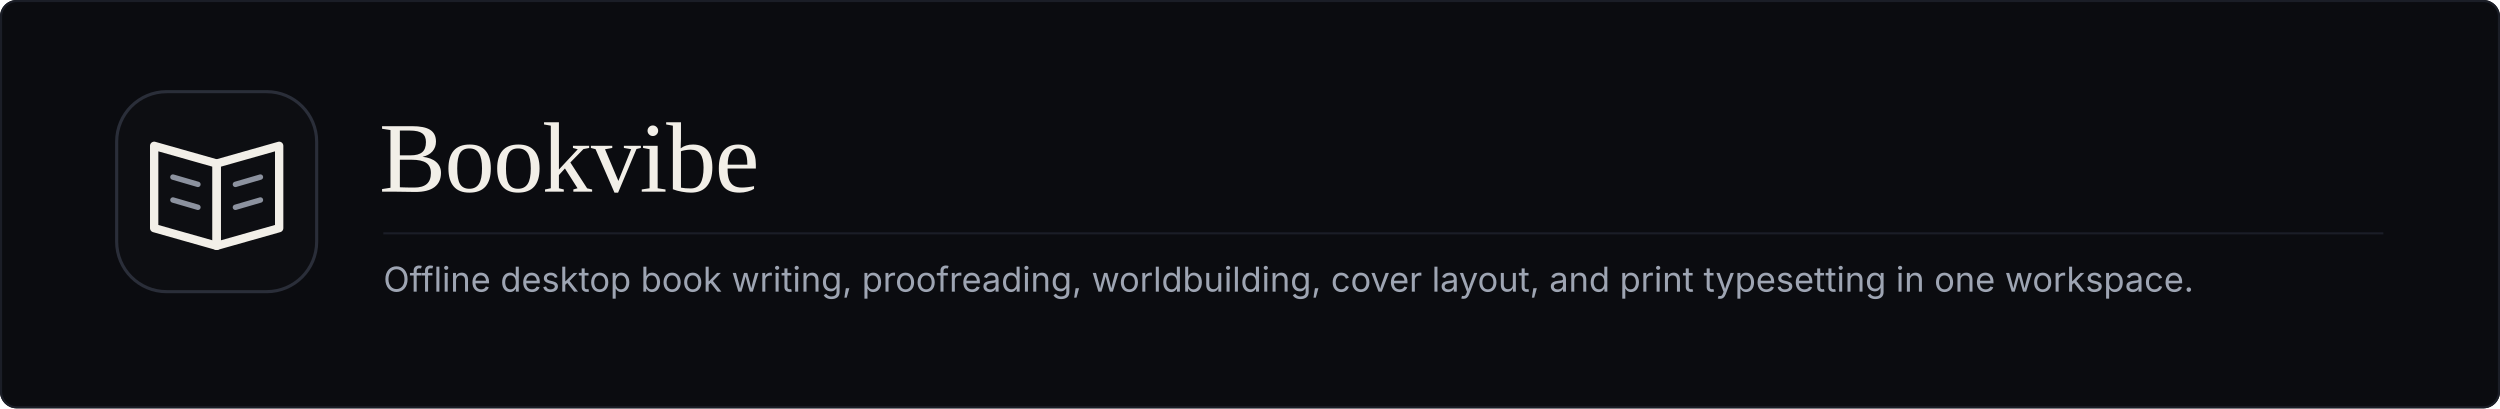
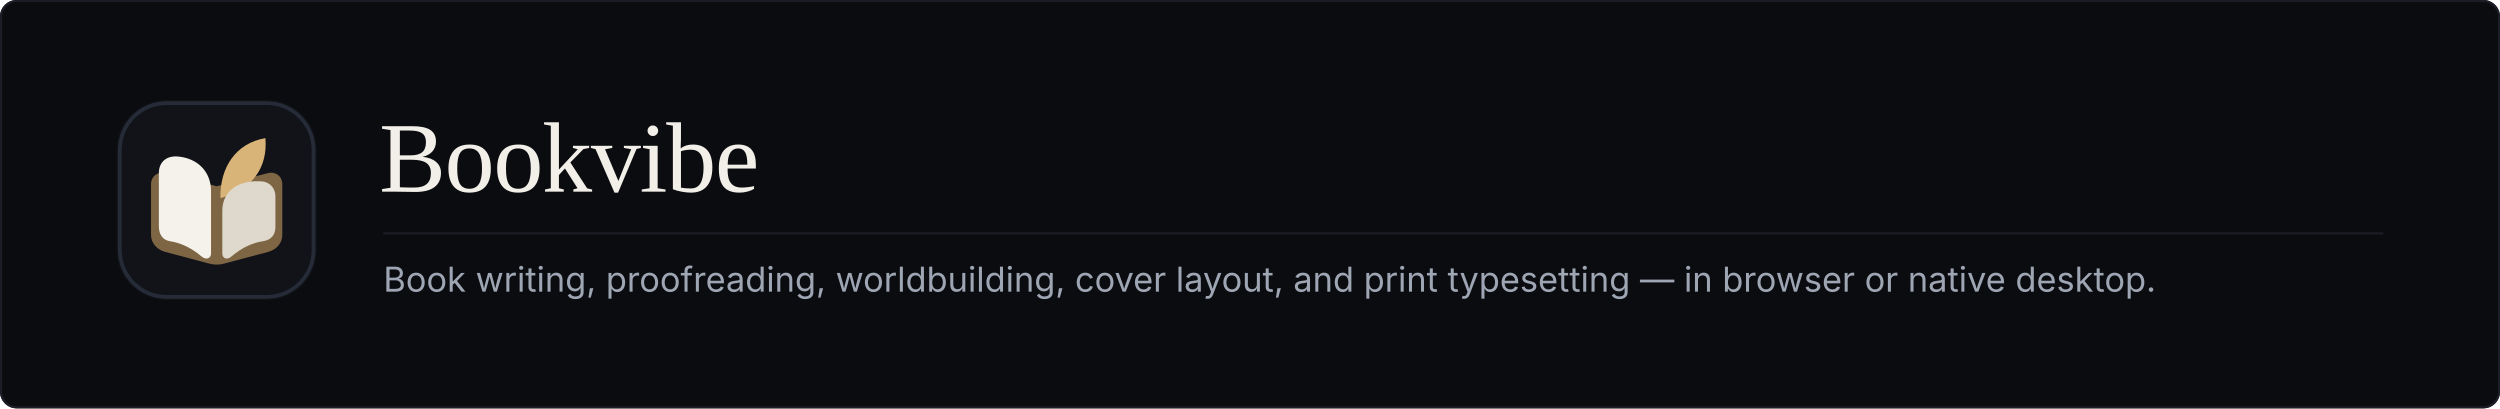
<svg xmlns="http://www.w3.org/2000/svg" viewBox="0 0 1200 196" width="1200" height="196" fill="none">
  <rect width="1200" height="196" rx="8" fill="#0b0c10" />
  <rect x="0.5" y="0.5" width="1199" height="195" rx="7.5" stroke="#1b1e27" />
-   <g transform="translate(56, 44)">
-     <rect x="0" y="0" width="96" height="96" rx="24" fill="#0d0e12" stroke="#2a2e39" stroke-width="1.5" />
-     <path d="M18 26L48 34.5V74L18 65.5V26Z" stroke="#f2efe8" stroke-width="4" stroke-linecap="round" stroke-linejoin="round" />
-     <path d="M78 26L48 34.5V74L78 65.5V26Z" stroke="#f2efe8" stroke-width="4" stroke-linecap="round" stroke-linejoin="round" />
-     <path d="M27 41L39 44.5M27 52L39 55.5M57 44.5L69 41M57 55.5L69 52" stroke="#8c929f" stroke-width="2.6" stroke-linecap="round" />
+   <g transform="translate(56, 48) scale(1.5)">
+     <rect x="0" y="0" width="64" height="64" rx="16" fill="#111319" />
+     <rect x="1" y="1" width="62" height="62" rx="15" stroke="#262b38" stroke-width="1.2" />
+     <path d="M11 27C11 24.4 13.1 22.8 15.6 23.4L32 27.6L48.4 23.4C50.9 22.8 53 24.4 53 27V43.2C53 45.8 51.1 47.9 48.5 48.6L34.6 52.3C32.9 52.8 31.1 52.8 29.4 52.3L15.5 48.6C12.9 47.9 11 45.8 11 43.2V27Z" fill="#7e6644" />
+     <path d="M33.2 31.4C33 21.6 38.1 13.8 47.6 12.2C48.4 21.8 43.2 28.8 33.2 31.4Z" fill="#d9b478" />
+     <path d="M13.5 23.4C13.5 19.7 16.1 17.7 19.8 18.1C25.8 18.7 30.2 22.8 30.2 29.2V49.1C30.2 50.7 28.6 51.3 27.2 50.1C23.6 47 19.9 45.6 17.1 45.2C14.7 44.8 13.5 43.1 13.5 40.3V23.4Z" fill="#f5f2eb" />
+     <path d="M33.8 35.4C33.8 29.8 38.1 26.2 44.2 26H45.8C48.8 26 50.8 28 50.8 31V40.6C50.8 43.2 49.4 44.8 46.8 45.2C43.9 45.6 40.3 47 36.7 50.1C35.3 51.3 33.8 50.7 33.8 49.1V35.4Z" fill="#dfd9cd" />
  </g>
  <text x="182" y="92" fill="#f2efe8" font-family="Georgia, 'Times New Roman', serif" font-size="48" font-weight="500" letter-spacing="-0.6">Bookvibe</text>
  <line x1="184" y1="112" x2="1144" y2="112" stroke="#1b1e27" />
  <text x="184" y="140" fill="#9ea5b3" font-family="Inter, -apple-system, BlinkMacSystemFont, 'Segoe UI', sans-serif" font-size="16.5">
-     Offline desktop book writing, proofreading, worldbuilding, cover layout, and print typesetting in one workspace.
+     Book writing, proofreading, worldbuilding, cover layout, and print typesetting — in browser or native desktop.
  </text>
</svg>
